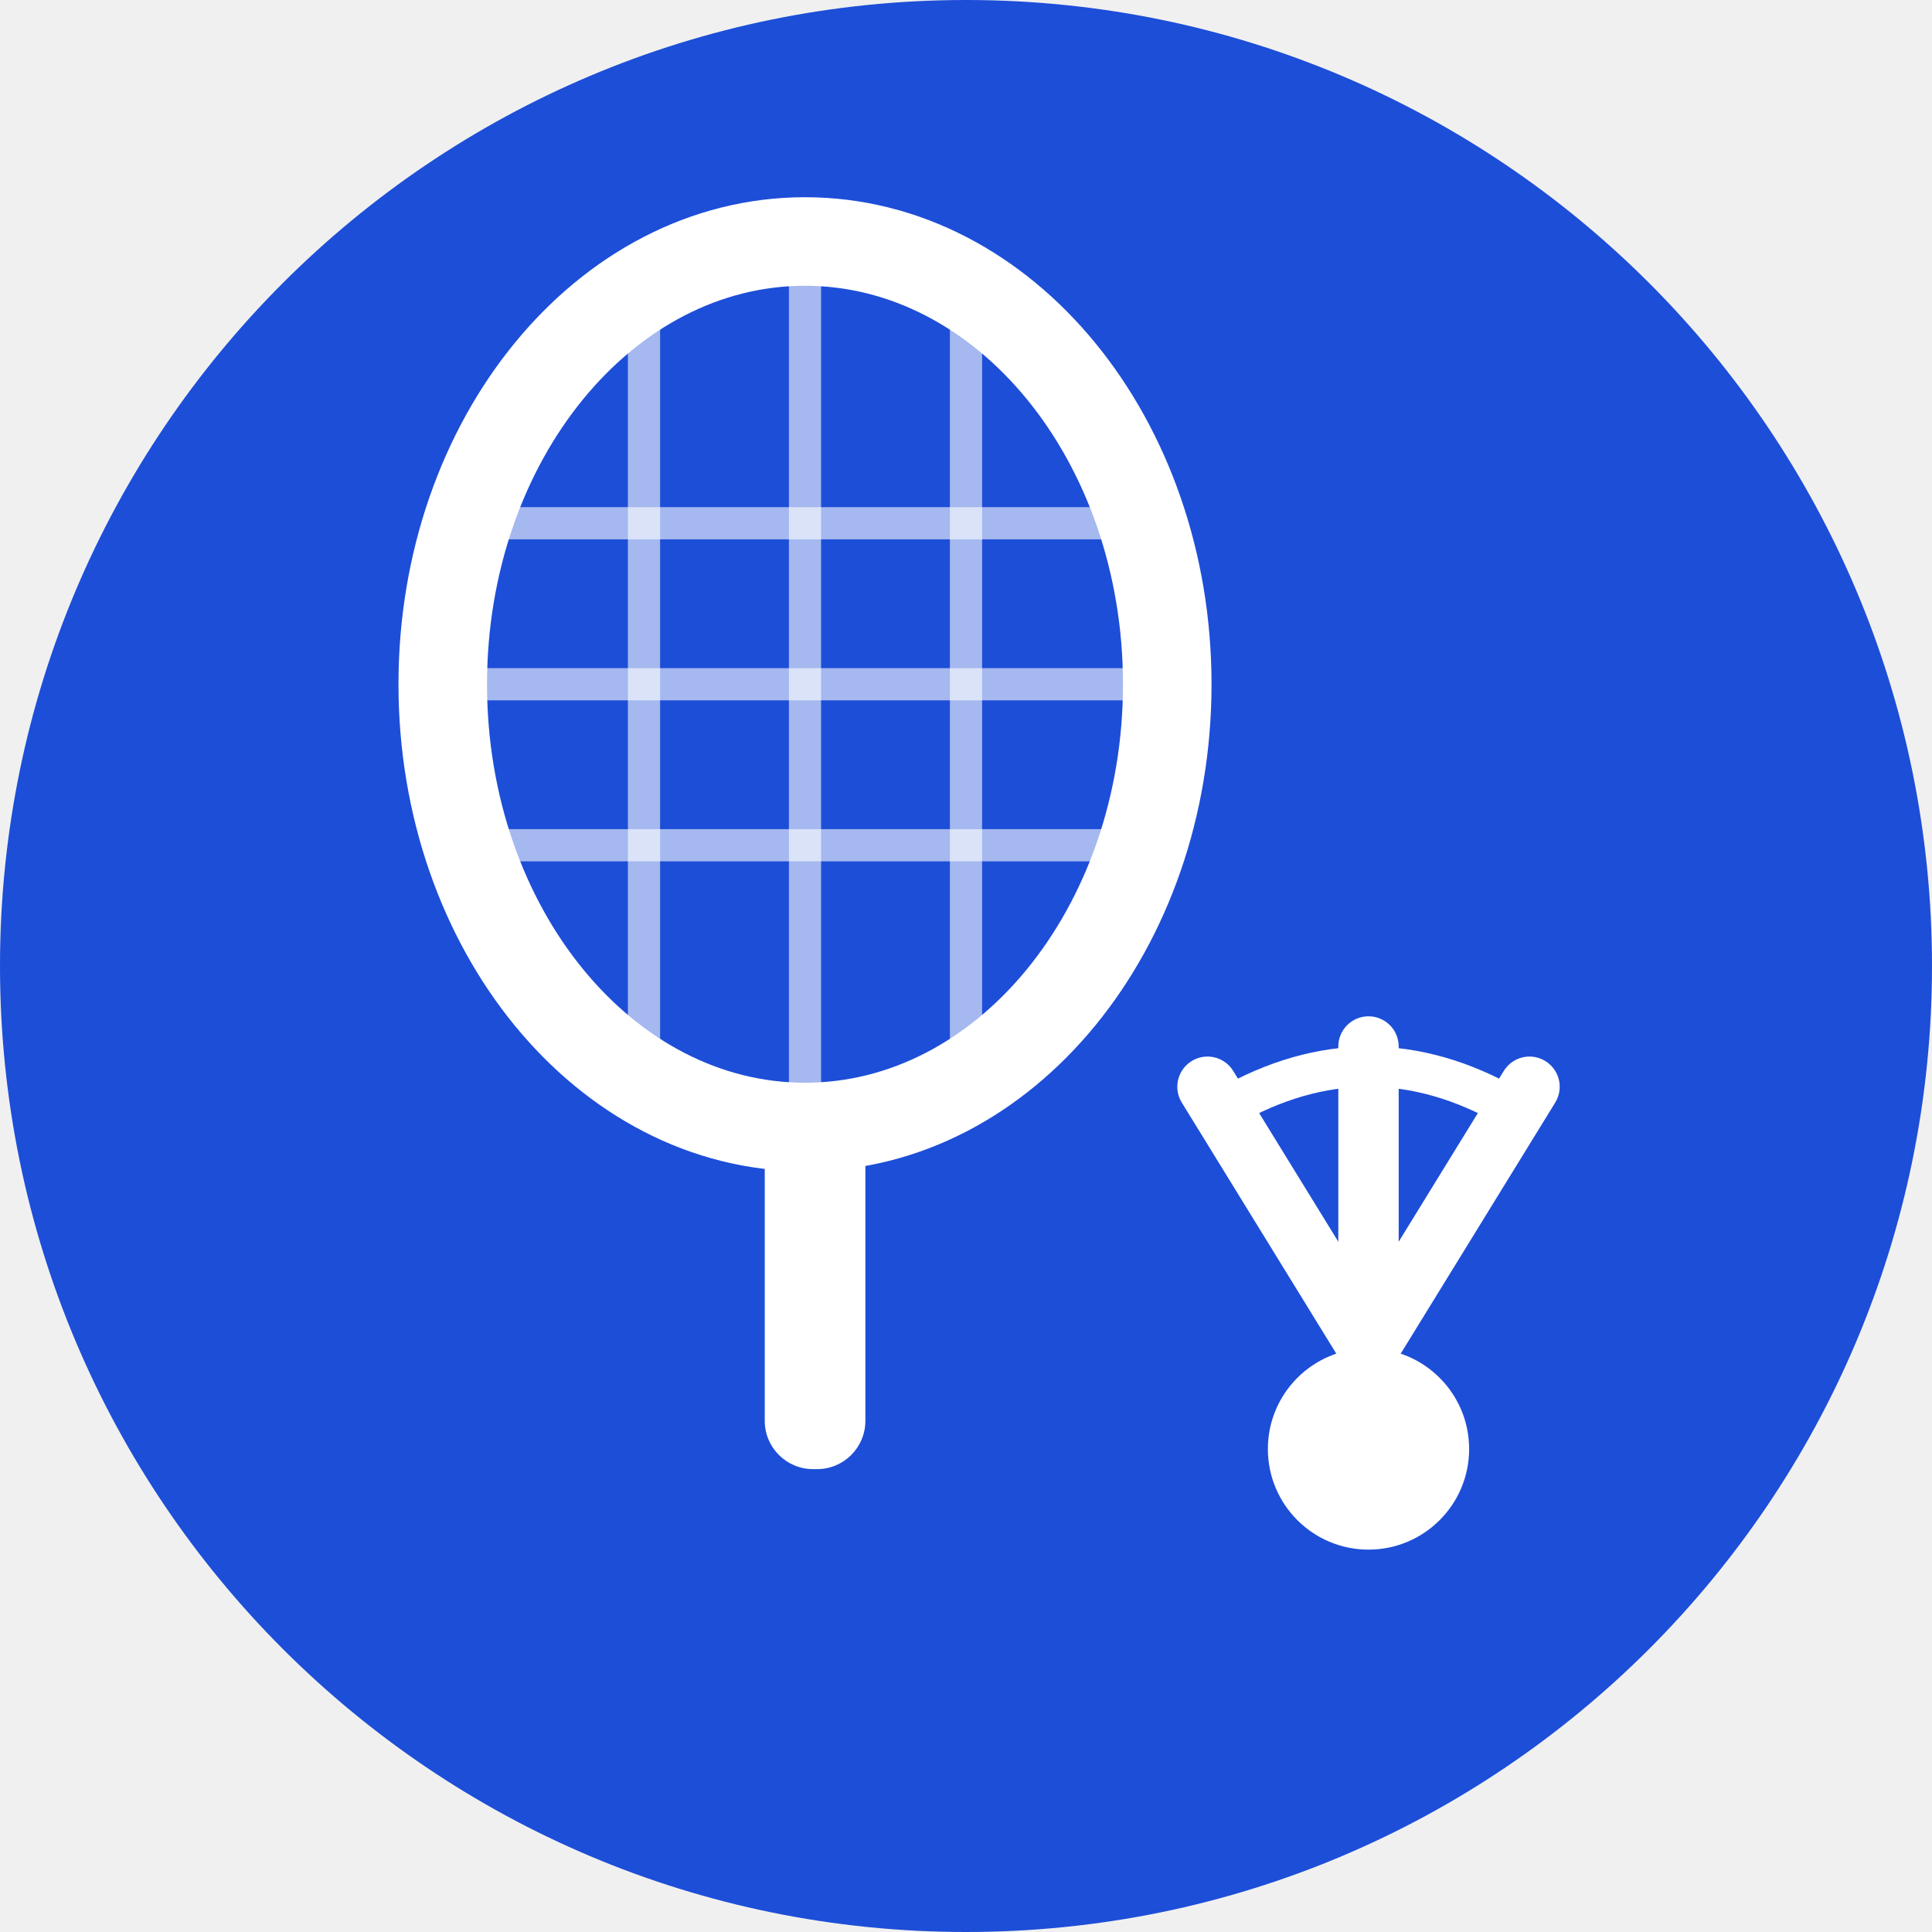
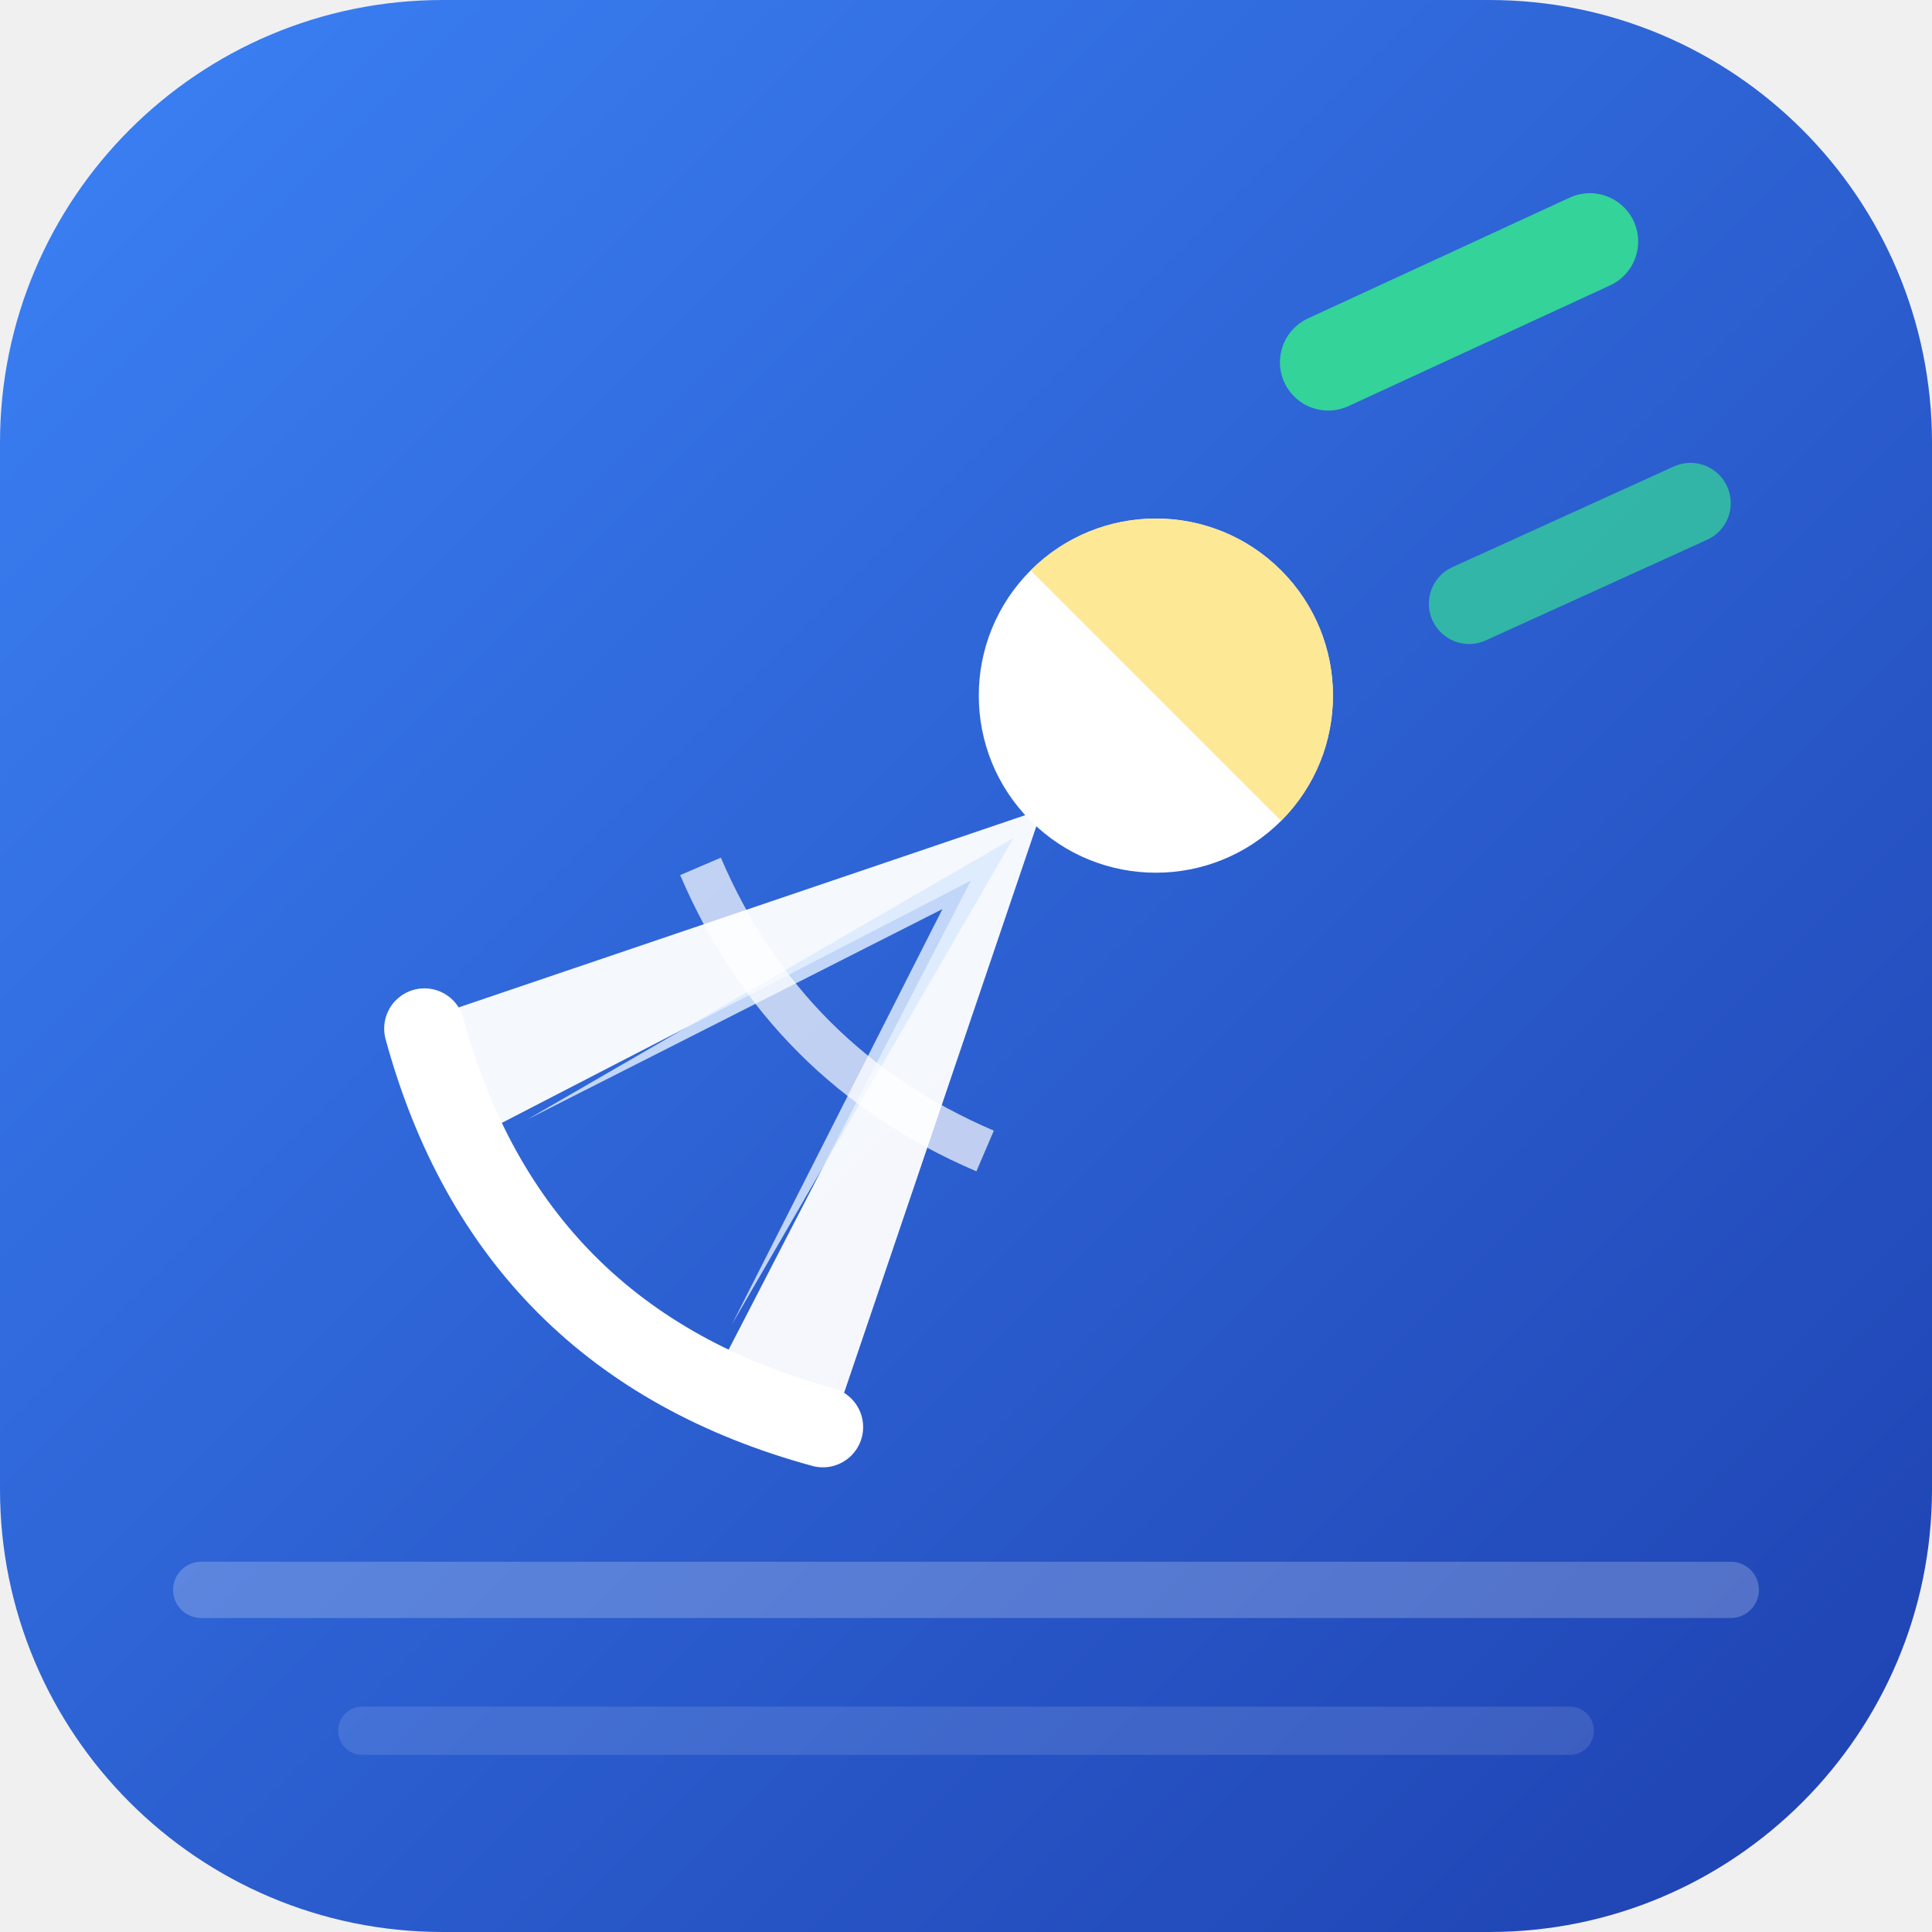
<svg xmlns="http://www.w3.org/2000/svg" viewBox="0 0 48 48" width="48" height="48">
-   <circle cx="24" cy="24" r="24" fill="#1D4ED8" />
-   <ellipse cx="20" cy="17" rx="9" ry="11" fill="none" stroke="white" stroke-width="2.2" />
-   <line x1="11.5" y1="13" x2="28.5" y2="13" stroke="white" stroke-width="0.8" opacity="0.6" />
-   <line x1="11" y1="17" x2="29" y2="17" stroke="white" stroke-width="0.8" opacity="0.6" />
-   <line x1="11.5" y1="21" x2="28.5" y2="21" stroke="white" stroke-width="0.8" opacity="0.6" />
-   <line x1="16" y1="6.5" x2="16" y2="27.5" stroke="white" stroke-width="0.8" opacity="0.6" />
-   <line x1="20" y1="6" x2="20" y2="28" stroke="white" stroke-width="0.8" opacity="0.6" />
-   <line x1="24" y1="6.5" x2="24" y2="27.5" stroke="white" stroke-width="0.8" opacity="0.6" />
-   <rect x="19" y="27.5" width="2.5" height="9" rx="1.2" fill="white" />
-   <circle cx="34" cy="36" r="2.5" fill="white" />
-   <line x1="34" y1="33.5" x2="30" y2="27" stroke="white" stroke-width="1.5" stroke-linecap="round" />
-   <line x1="34" y1="33.5" x2="34" y2="26" stroke="white" stroke-width="1.5" stroke-linecap="round" />
-   <line x1="34" y1="33.5" x2="38" y2="27" stroke="white" stroke-width="1.5" stroke-linecap="round" />
-   <path d="M 30.5 27.5 Q 34 25.5 37.5 27.5" stroke="white" stroke-width="1" fill="none" stroke-linecap="round" />
+   <defs>
+     <linearGradient id="kb-lg" x1="0" y1="0" x2="1" y2="1">
+       <stop offset="0" stop-color="#3B82F6" />
+       <stop offset="1" stop-color="#1E40AF" />
+     </linearGradient>
+   </defs>
+   <rect width="48" height="48" rx="11" fill="url(#kb-lg)" />
+   <path d="M5 39.5 H43" stroke="white" stroke-width="1.4" opacity="0.22" stroke-linecap="round" />
+   <path d="M9 43 H39" stroke="white" stroke-width="1.2" opacity="0.12" stroke-linecap="round" />
+   <g transform="rotate(-135 22 24)">
+     <circle cx="22" cy="33.5" r="4.4" fill="#fff" />
+     <path d="M17.6 33.5 a4.4 4.4 0 0 0 8.8 0" fill="#FDE68A" opacity="0.9" />
+     <path d="M22 29.5 L14.6 14.5 L17.6 13.2 L22 27 L26.4 13.2 L29.4 14.5 Z" fill="#fff" opacity="0.95" />
+     <path d="M22 28.5 L18.4 15 L22 26 L25.6 15 Z" fill="#DBEAFE" opacity="0.85" />
+     <path d="M15 14.8 Q22 10.8 29 14.8" stroke="#fff" stroke-width="2" fill="none" stroke-linecap="round" />
+     <path d="M17 22.5 Q22 20.5 27 22.5" stroke="#fff" stroke-width="1.1" fill="none" opacity="0.7" />
+   </g>
+   <path d="M33 9 L39.5 6" stroke="#34D399" stroke-width="2.4" stroke-linecap="round" />
+   <path d="M36.5 15 L42 12.5" stroke="#34D399" stroke-width="2" stroke-linecap="round" opacity="0.75" />
</svg>
